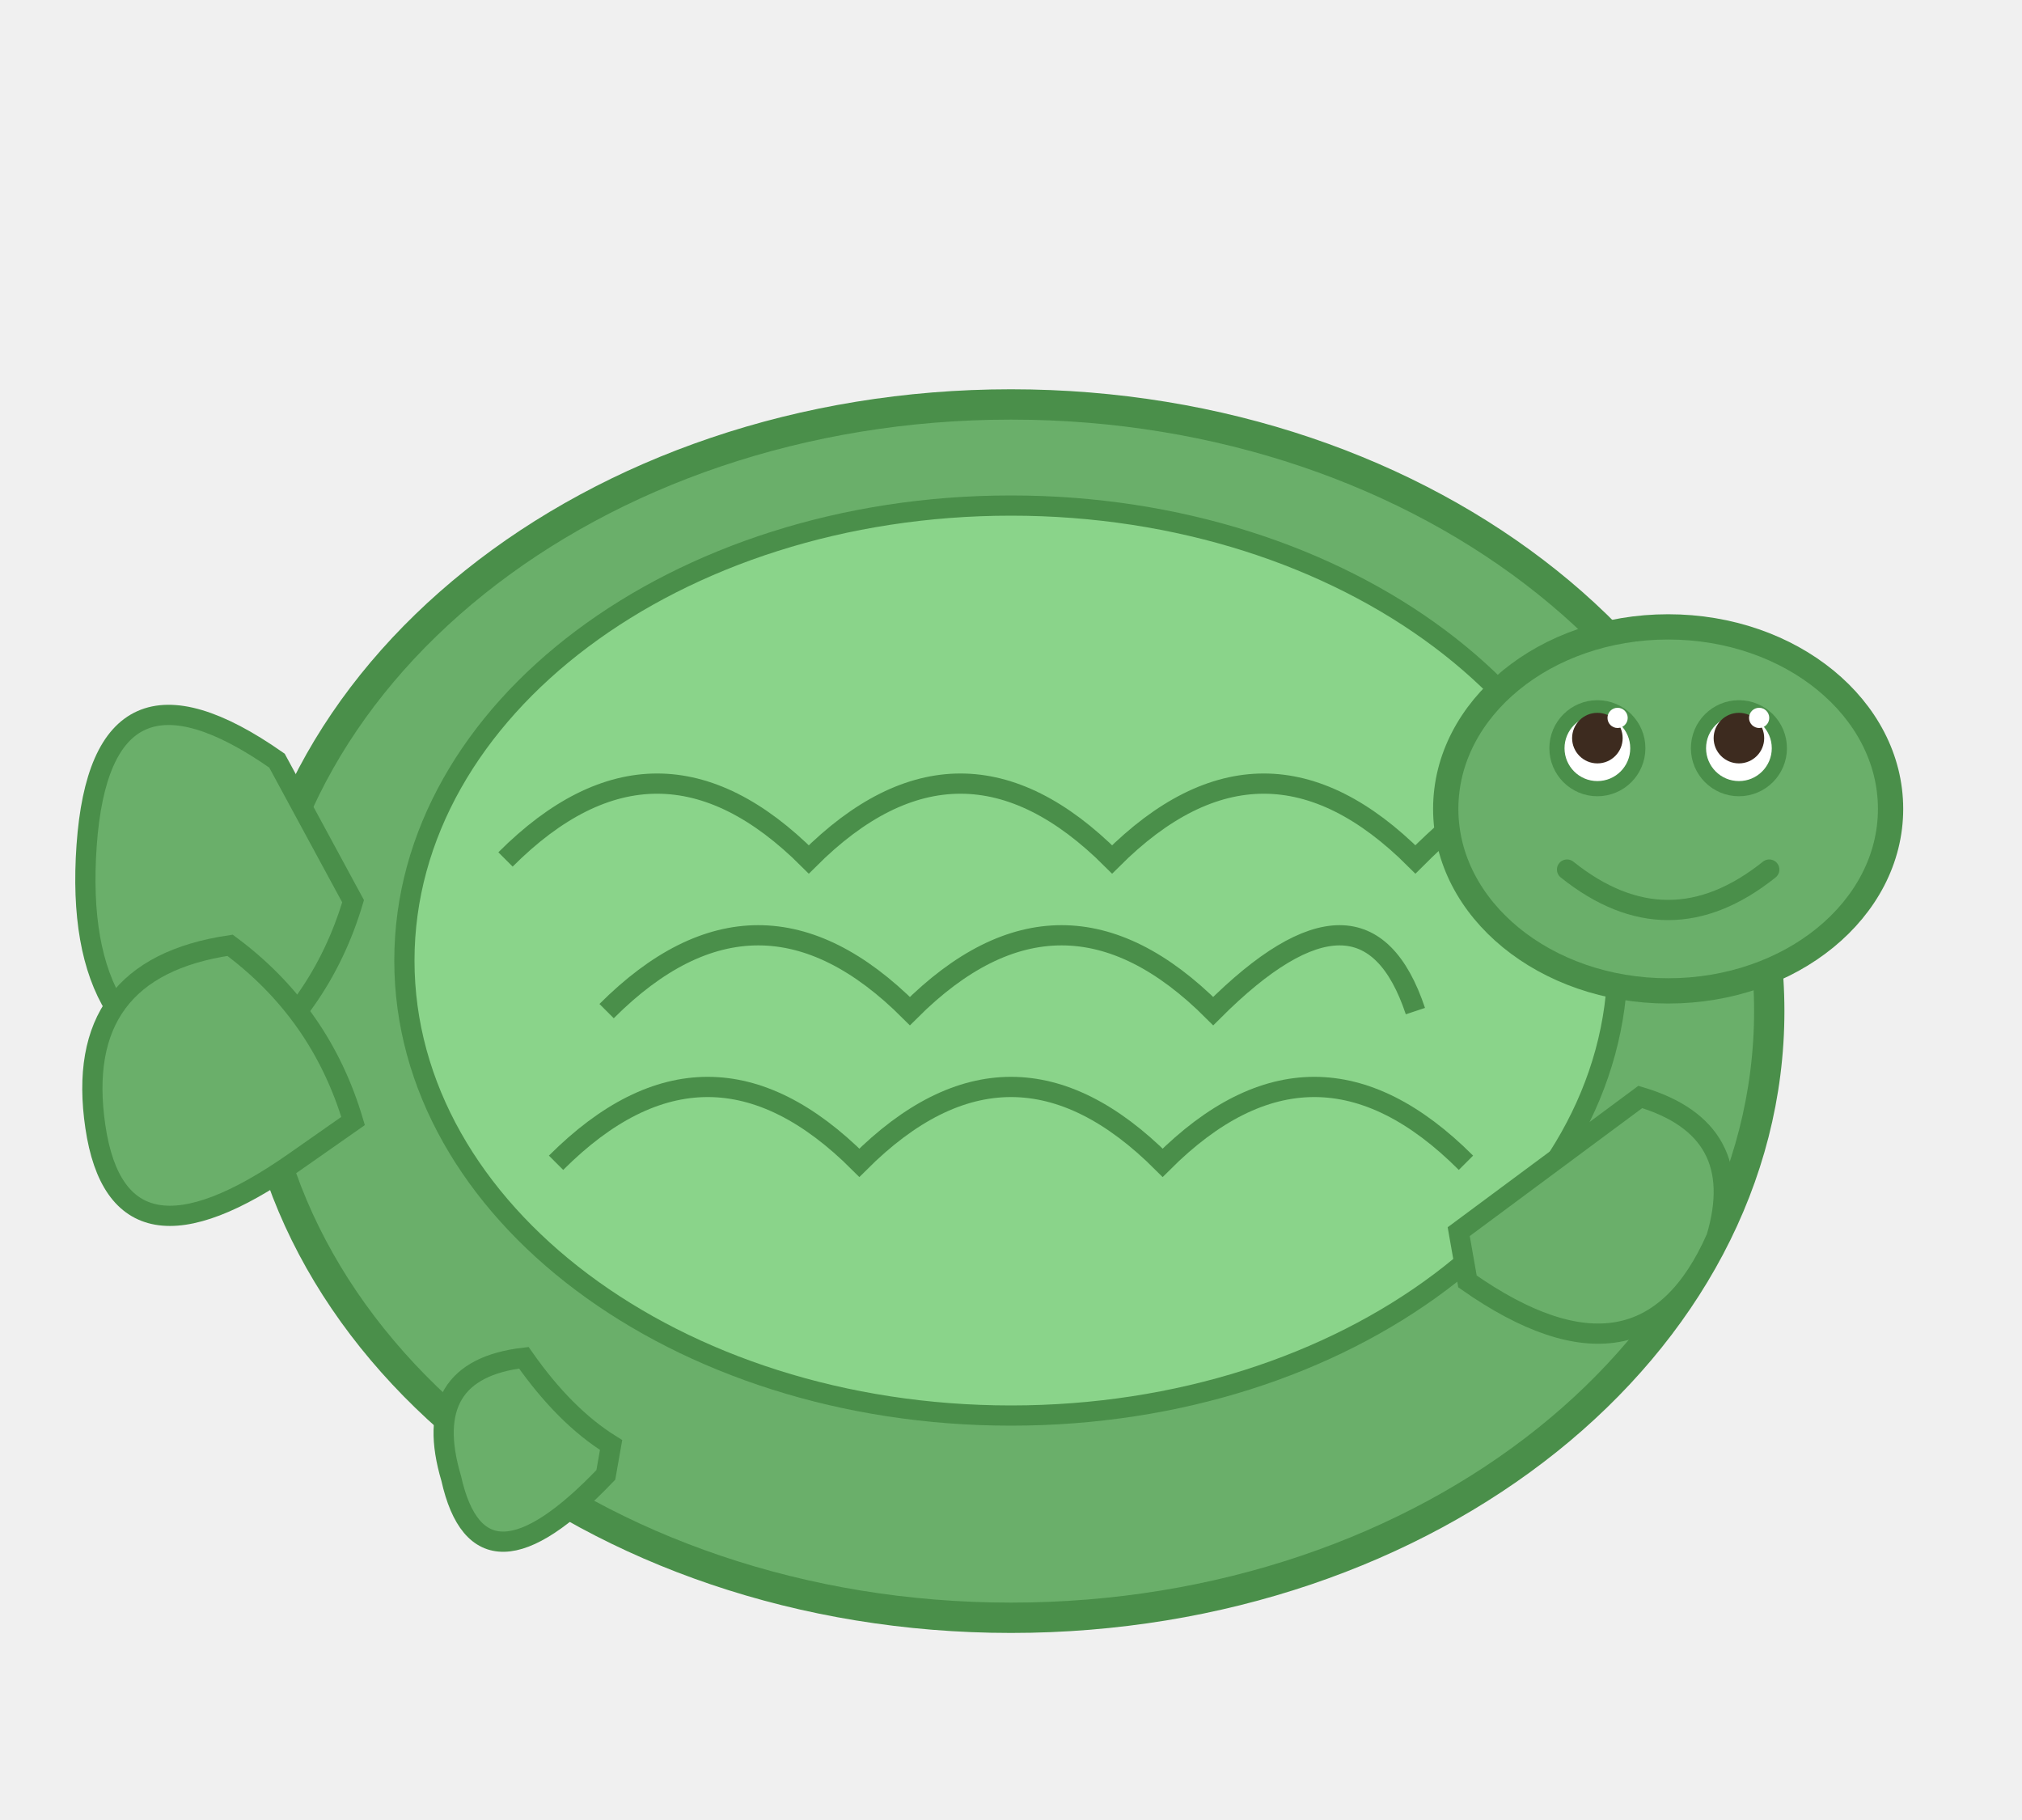
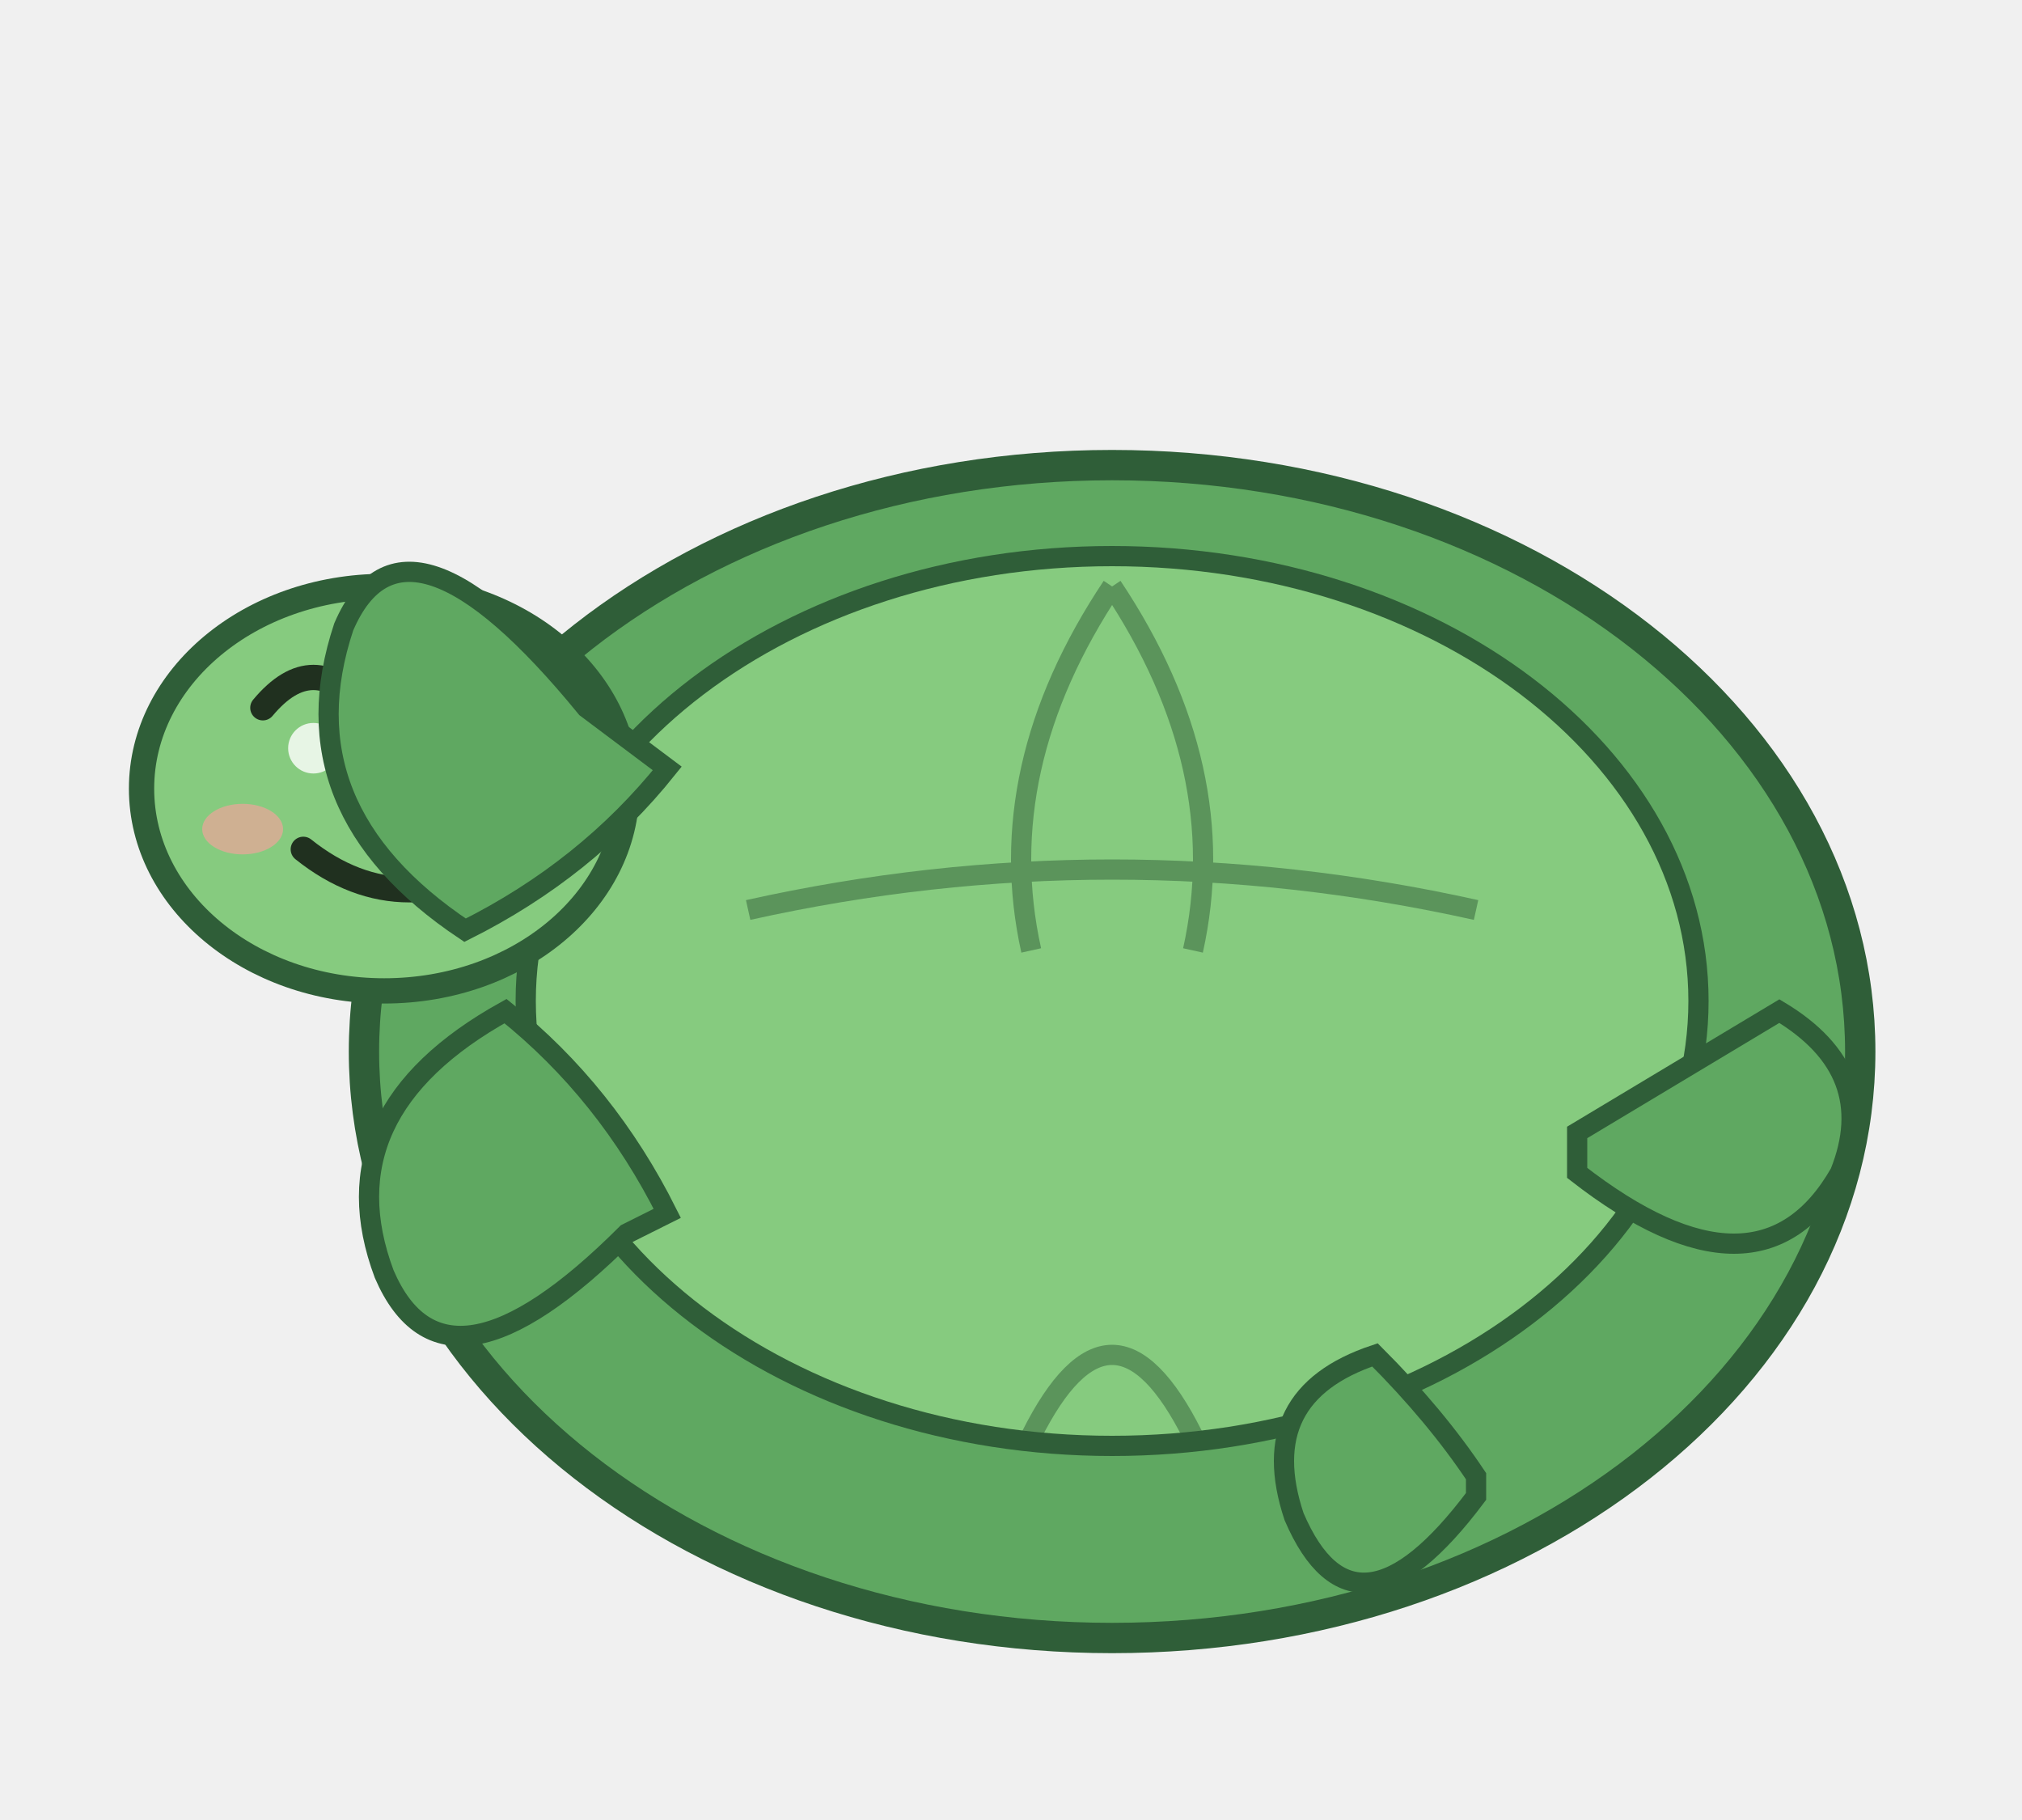
<svg xmlns="http://www.w3.org/2000/svg" viewBox="0 0 200 180">
  <g id="turtle-free">
-     <ellipse cx="100" cy="100" rx="75" ry="60" fill="#6AAF6A" stroke="#4A8F4A" stroke-width="3" />
-     <ellipse cx="100" cy="95" rx="60" ry="45" fill="#8AD48A" stroke="#4A8F4A" stroke-width="2" />
-     <path d="M50 85 Q65 70 80 85 Q95 70 110 85 Q125 70 140 85 Q155 70 155 85" fill="none" stroke="#4A8F4A" stroke-width="2" />
-     <path d="M60 100 Q75 85 90 100 Q105 85 120 100 Q135 85 140 100" fill="none" stroke="#4A8F4A" stroke-width="2" />
-     <path d="M55 115 Q70 100 85 115 Q100 100 115 115 Q130 100 145 115" fill="none" stroke="#4A8F4A" stroke-width="2" />
-     <ellipse cx="165" cy="80" rx="22" ry="18" fill="#6AAF6A" stroke="#4A8F4A" stroke-width="2.5" />
-     <circle cx="158" cy="74" r="4" fill="#FFFFFF" stroke="#4A8F4A" stroke-width="1.5" />
-     <circle cx="158" cy="73" r="2.5" fill="#3D2B1F" />
-     <circle cx="160" cy="71" r="1" fill="#FFFFFF" />
-     <circle cx="172" cy="74" r="4" fill="#FFFFFF" stroke="#4A8F4A" stroke-width="1.5" />
-     <circle cx="172" cy="73" r="2.5" fill="#3D2B1F" />
-     <circle cx="174" cy="71" r="1" fill="#FFFFFF" />
-     <path d="M155 86 Q165 94 175 86" fill="none" stroke="#4A8F4A" stroke-width="2" stroke-linecap="round" />
-     <path d="M30 75 Q15 60 10 80 Q5 100 20 105 Q30 100 35 90Z" fill="#6AAF6A" stroke="#4A8F4A" stroke-width="2" transform="rotate(-10 30 90)" />
-     <path d="M30 115 Q15 130 10 115 Q5 100 20 95 Q30 100 35 110Z" fill="#6AAF6A" stroke="#4A8F4A" stroke-width="2" transform="rotate(10 30 110)" />
-     <path d="M145 125 Q160 140 170 125 Q175 115 165 110 Q155 115 145 120Z" fill="#6AAF6A" stroke="#4A8F4A" stroke-width="2" transform="rotate(-10 155 125)" />
-     <path d="M60 145 Q50 160 45 148 Q40 138 50 135 Q55 140 60 142Z" fill="#6AAF6A" stroke="#4A8F4A" stroke-width="2" transform="rotate(10 55 145)" />
+     <ellipse cx="110" cy="104" rx="74" ry="58" fill="#5FA861" stroke="#2F5E38" stroke-width="3" />
+     <ellipse cx="110" cy="99" rx="58" ry="44" fill="#86CB7F" stroke="#2F5E38" stroke-width="2" />
+     <path d="M110 58 Q98 76 102 94 M110 58 Q122 76 118 94 M102 142 Q110 126 118 142 M74 90 Q92 86 110 86 M110 86 Q128 86 146 90" fill="none" stroke="#2F5E38" stroke-width="2" opacity="0.5" />
+     <ellipse cx="38" cy="78" rx="24" ry="20" fill="#86CB7F" stroke="#2F5E38" stroke-width="2.5" />
+     <path d="M26 70 Q31 64 36 70" fill="none" stroke="#20301F" stroke-width="2.5" stroke-linecap="round" />
+     <path d="M46 70 Q51 64 56 70" fill="none" stroke="#20301F" stroke-width="2.5" stroke-linecap="round" />
+     <circle cx="31" cy="74" r="2.5" fill="#FFFFFF" opacity="0.8" />
+     <circle cx="51" cy="74" r="2.5" fill="#FFFFFF" opacity="0.8" />
+     <path d="M30 84 Q40 92 52 84" fill="none" stroke="#20301F" stroke-width="2.5" stroke-linecap="round" />
+     <ellipse cx="24" cy="82" rx="4" ry="2.5" fill="#FF9F9F" opacity="0.6" />
+     <ellipse cx="56" cy="82" rx="4" ry="2.5" fill="#FF9F9F" opacity="0.6" />
+     <path d="M58 70 Q40 48 34 62 Q28 80 46 92 Q58 86 66 76 Z" fill="#5FA861" stroke="#2F5E38" stroke-width="2" />
+     <path d="M62 122 Q44 140 38 126 Q32 110 50 100 Q60 108 66 120 Z" fill="#5FA861" stroke="#2F5E38" stroke-width="2" />
+     <path d="M156 116 Q174 130 182 116 Q186 106 176 100 Q166 106 156 112 Z" fill="#5FA861" stroke="#2F5E38" stroke-width="2" />
+     <path d="M146 148 Q134 164 128 150 Q124 138 136 134 Q142 140 146 146 Z" fill="#5FA861" stroke="#2F5E38" stroke-width="2" />
  </g>
</svg>
